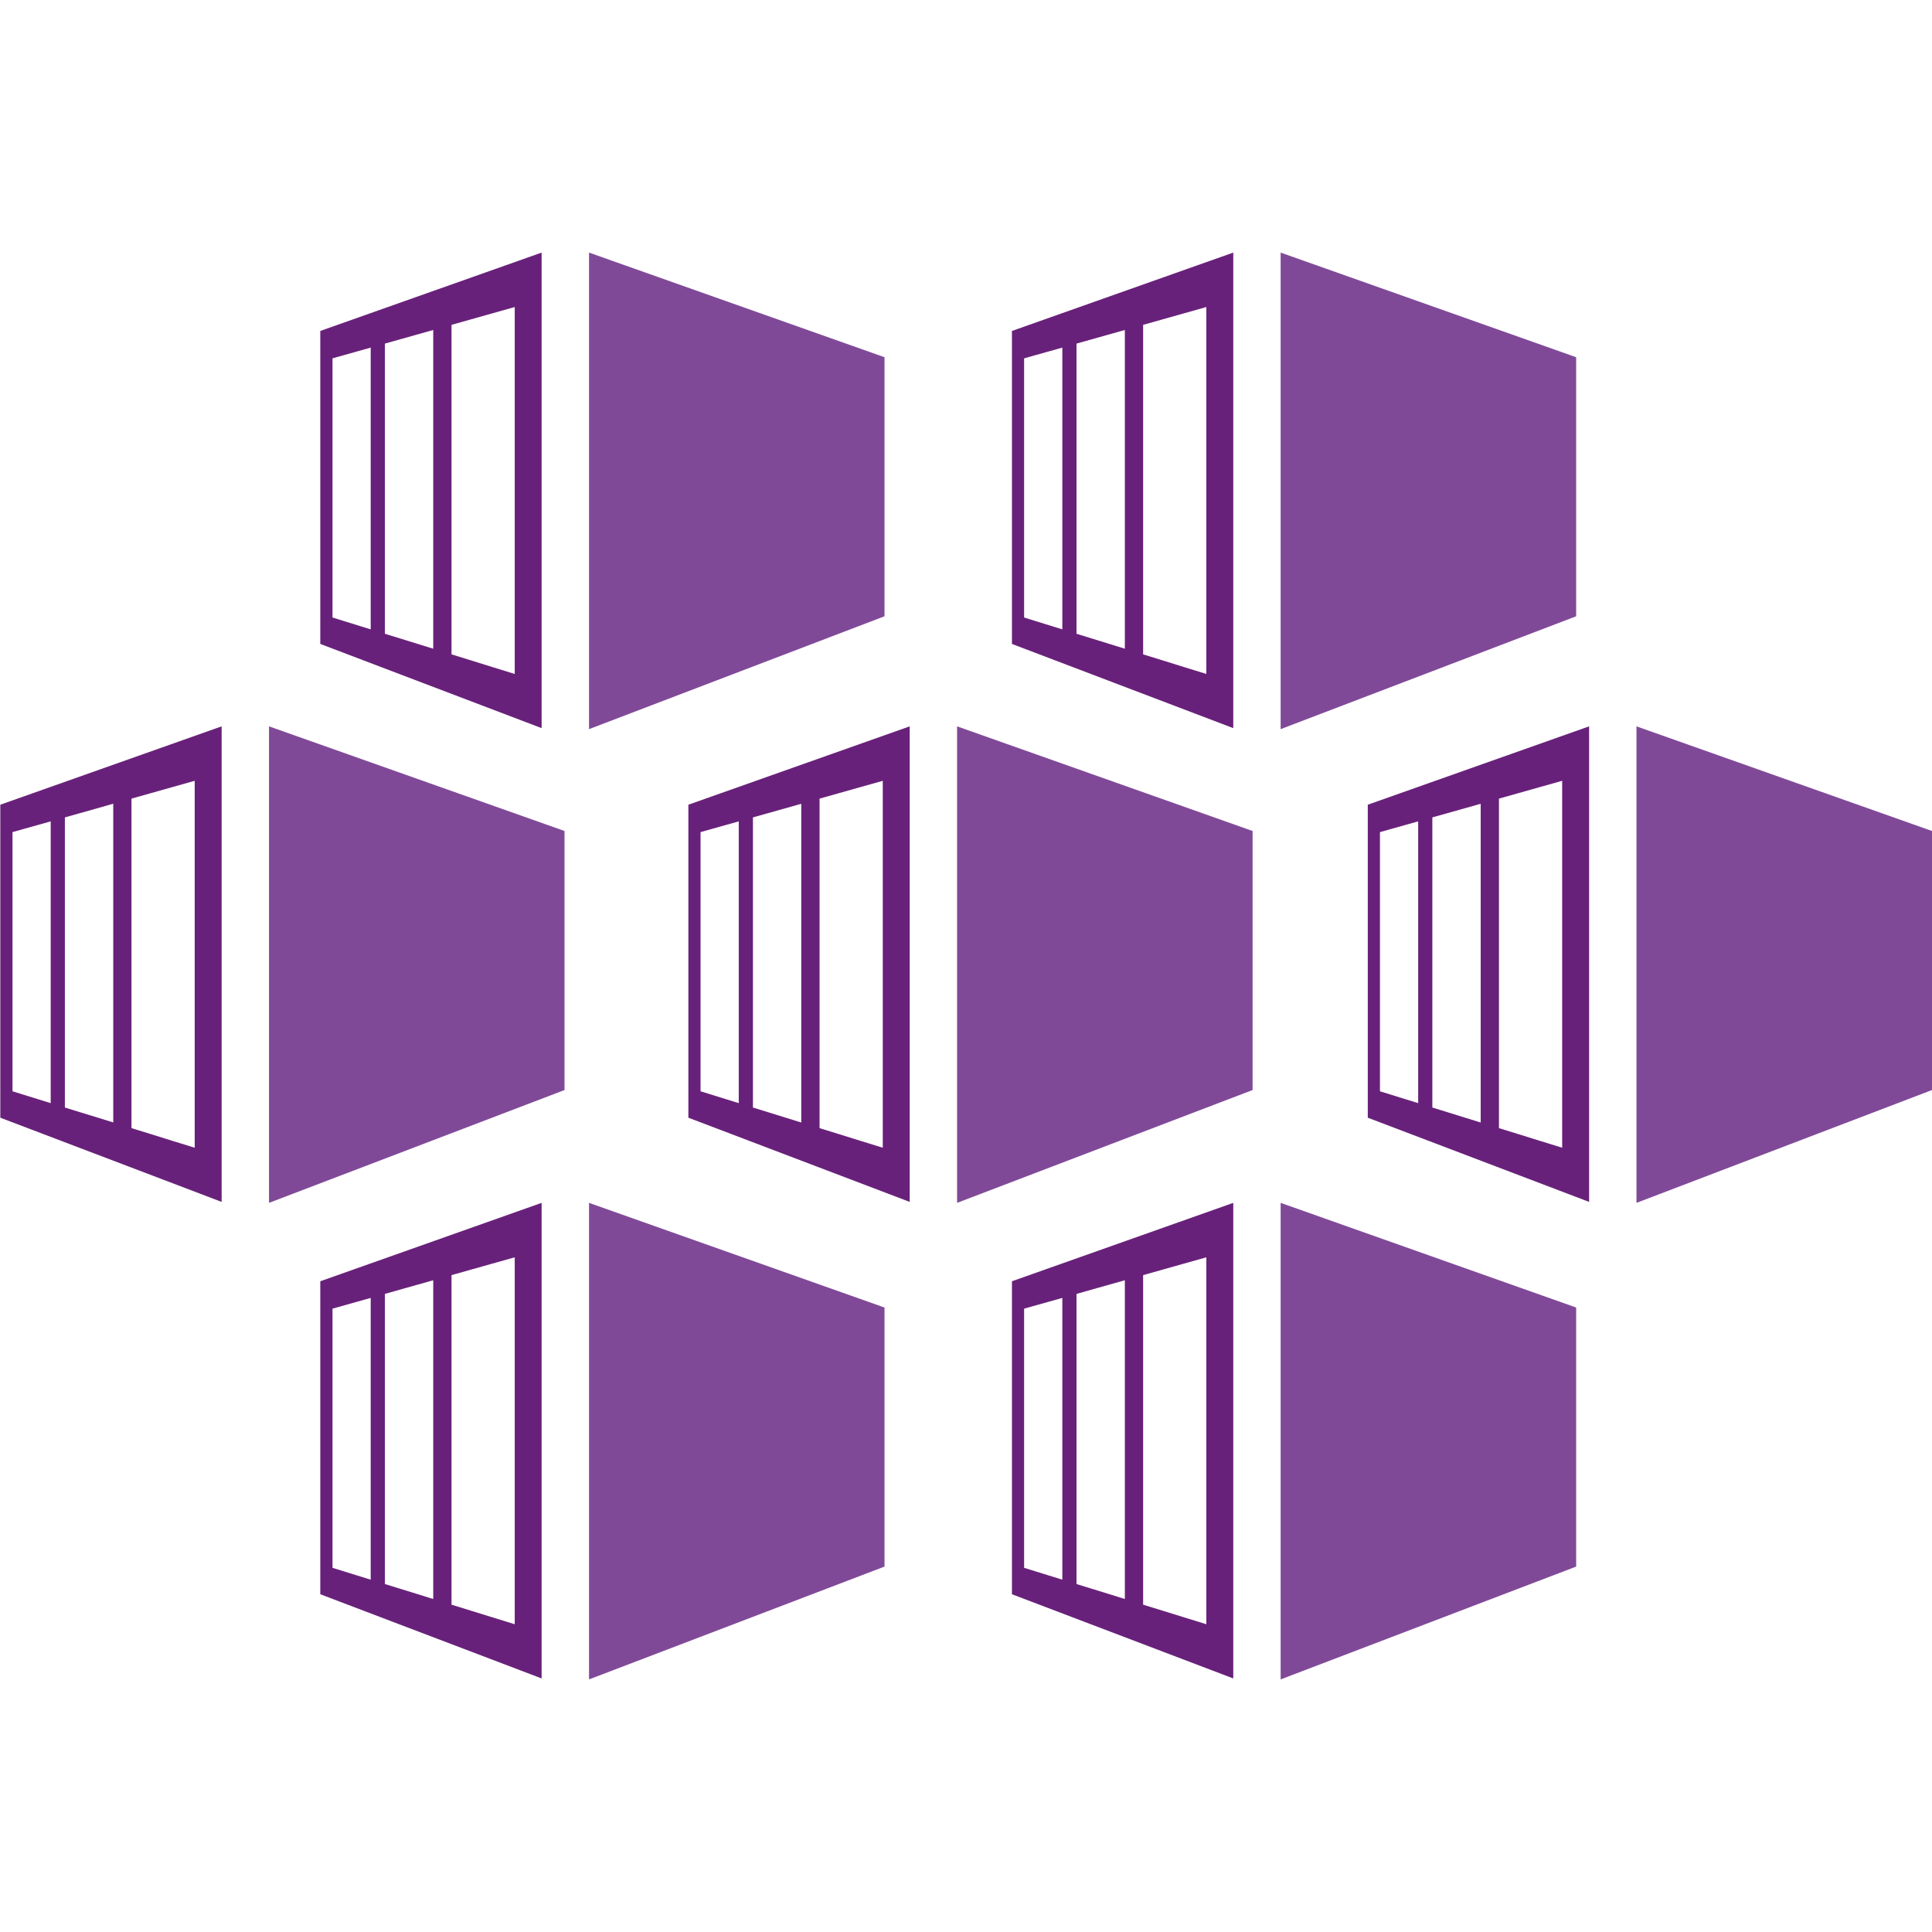
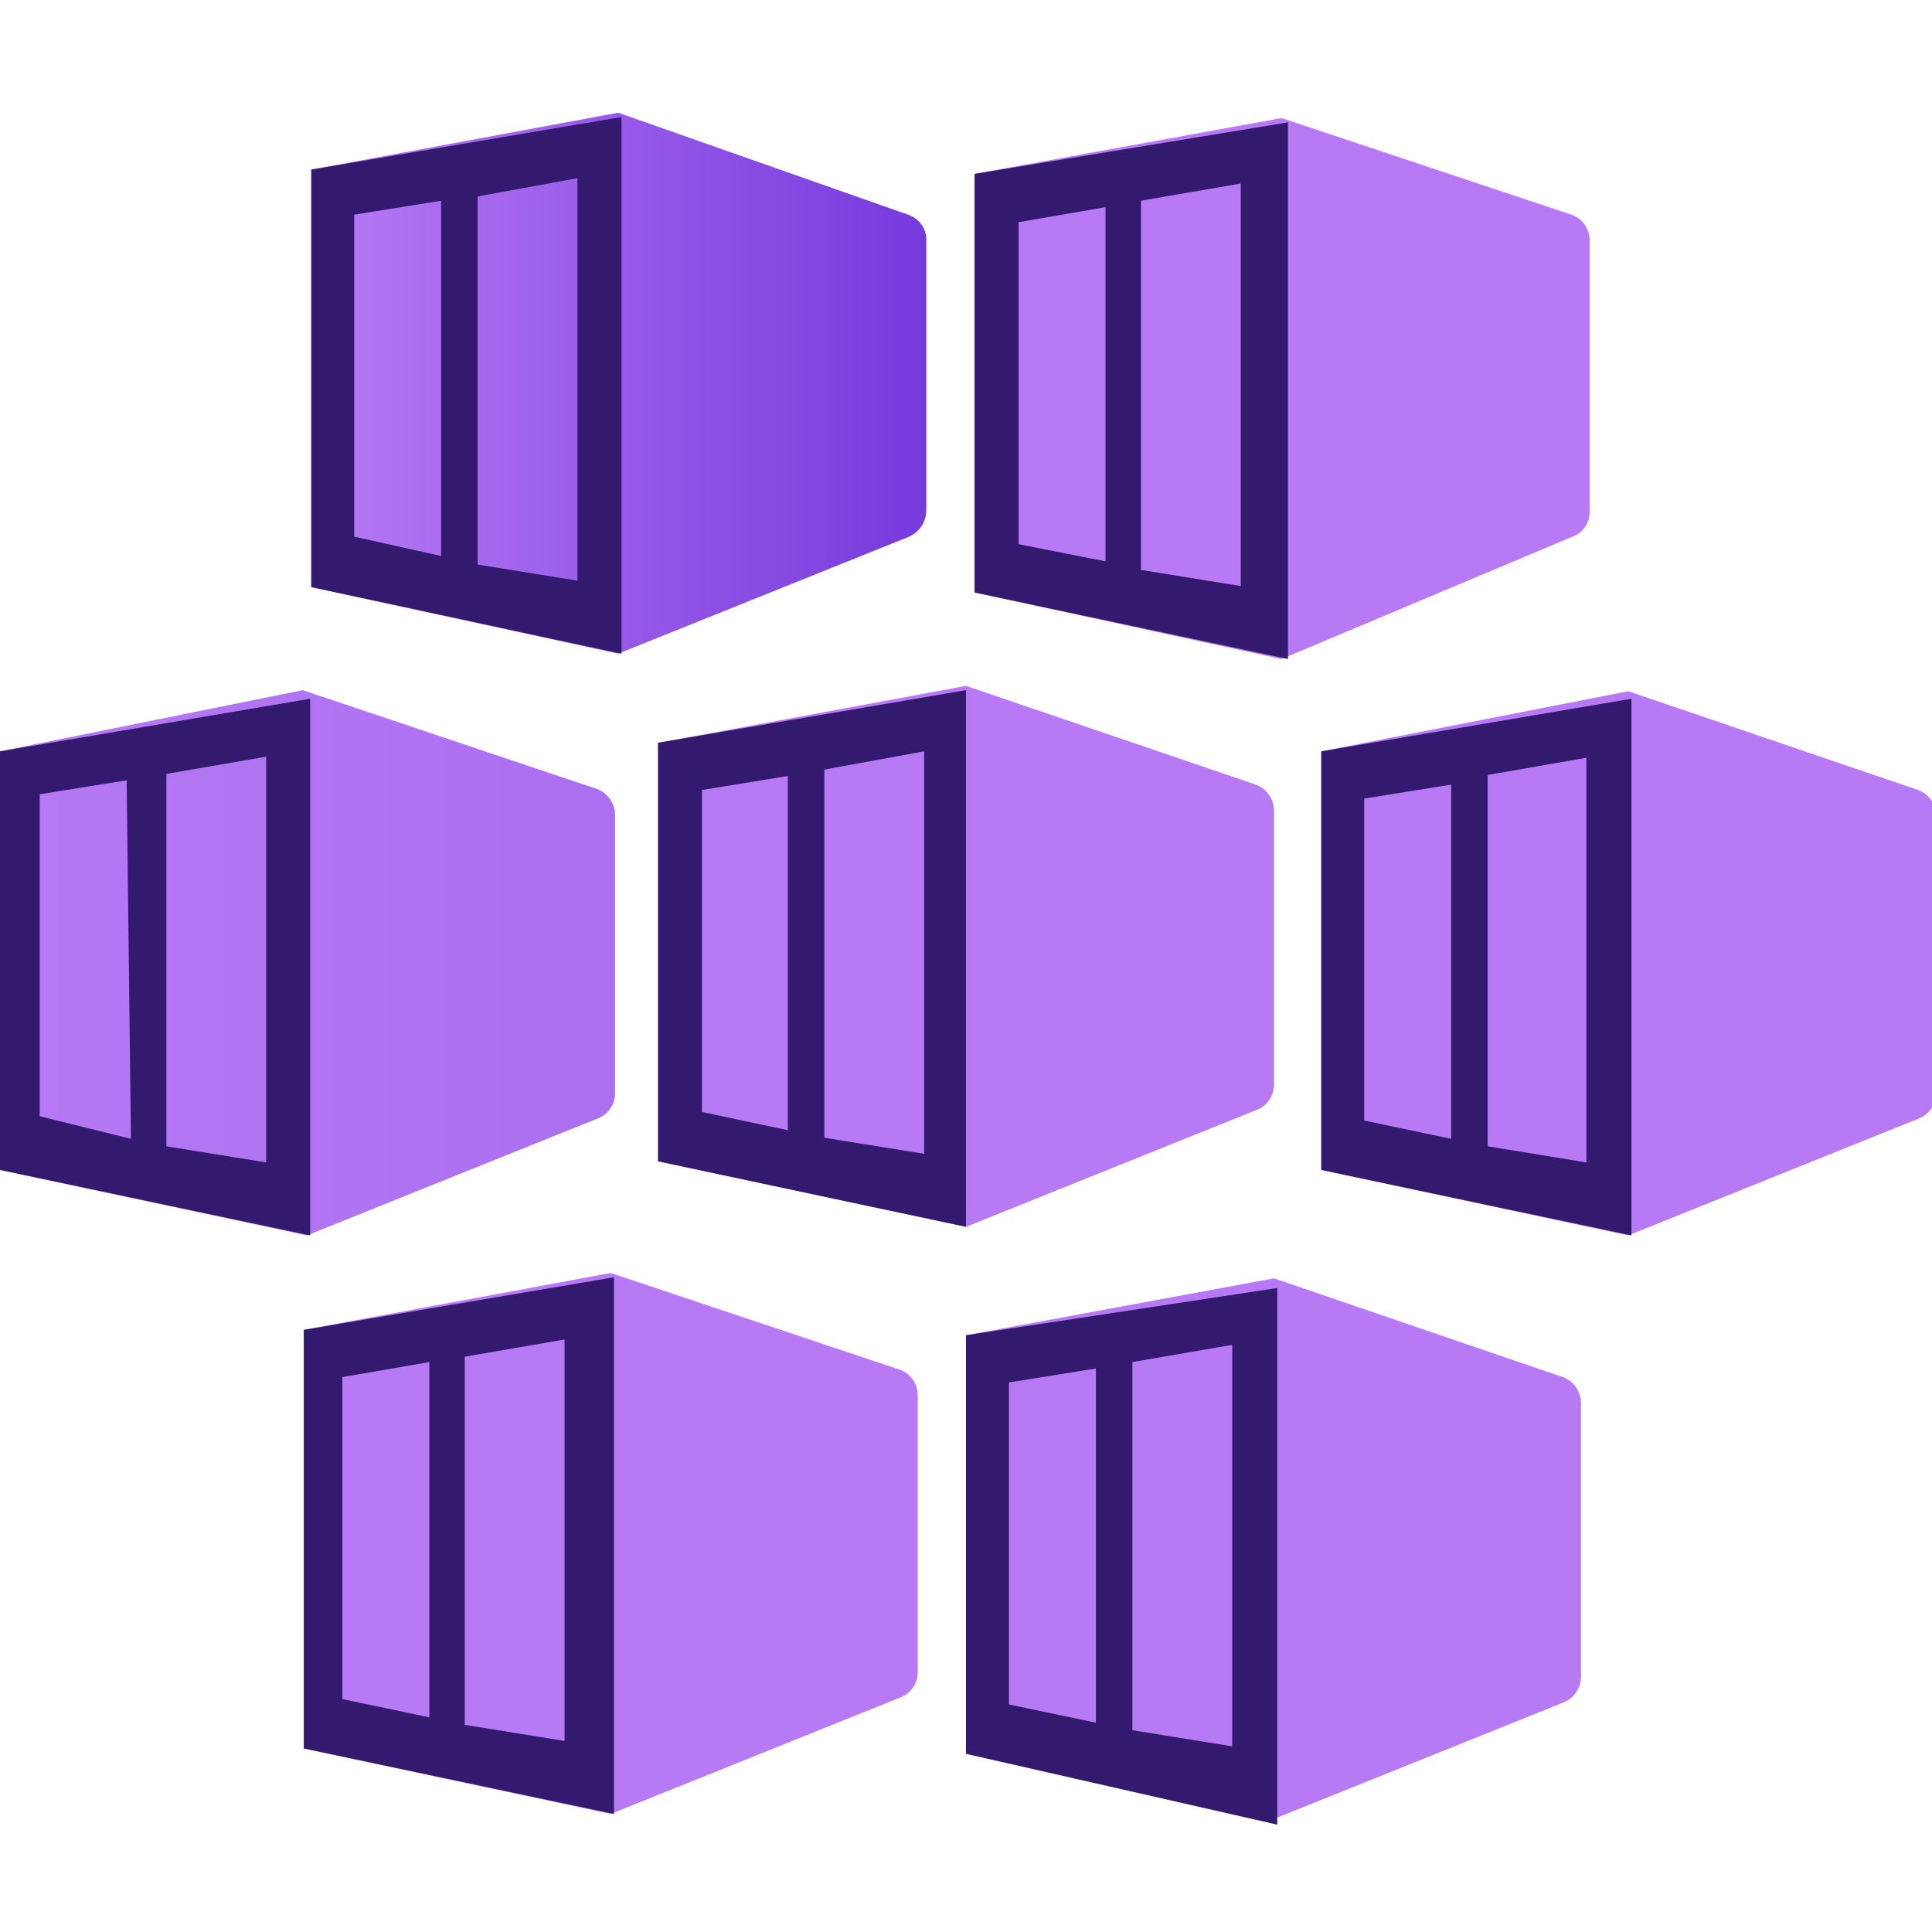
- <svg viewBox="0 0 50 50" class="fxs-portal-svg" role="presentation" focusable="false" id="FxSymbol0-03c" data-type="1">
+ <svg viewBox="0 0 18 18" data-islogo="true" class="" role="presentation" focusable="false" id="FxSymbol0-045" data-type="1">
  <g>
-     <path d="M22.891 15.949l-7.647 2.921V6.537l7.647 2.708z" style="fill: rgb(128, 73, 152);" />
-     <path d="M8.289 8.565v8.1l5.728 2.179V6.537L8.289 8.565zm.628 7.513l-.312-.097V9.274l.312-.088.328-.092.349-.098v7.292l-.349-.108-.328-.102zm1.436.445l-.392-.121v-7.51l.392-.11.415-.117.444-.125v8.249l-.444-.138-.415-.128zm1.84.569l-.508-.157V8.407l.508-.143.542-.153.586-.165v9.496l-.586-.181-.542-.169z" style="fill: rgb(104, 33, 122);" />
-     <path d="M40.791 15.949l-7.648 2.921V6.537l7.648 2.708z" style="fill: rgb(128, 73, 152);" />
-     <path d="M26.189 8.565v8.1l5.728 2.179V6.537l-5.728 2.028zm.627 7.513l-.312-.097V9.274l.312-.088.328-.092.349-.098v7.292l-.349-.108-.328-.102zm1.436.445l-.392-.121v-7.51l.392-.11.415-.117.444-.125v8.249l-.444-.138-.415-.128zm1.84.569l-.508-.157V8.407l.508-.143.542-.153.586-.165v9.496l-.586-.181-.542-.169z" style="fill: rgb(104, 33, 122);" />
-     <path d="M22.891 40.543l-7.647 2.92V31.13l7.647 2.709z" style="fill: rgb(128, 73, 152);" />
-     <path d="M8.289 33.159v8.1l5.728 2.179V31.13l-5.728 2.029zm.628 7.513l-.312-.097v-6.707l.312-.088.328-.092.349-.098v7.292l-.349-.108-.328-.102zm1.436.444l-.392-.121v-7.509l.392-.111.415-.117.444-.125v8.249l-.444-.138-.415-.128zm1.84.57l-.508-.157V33l.508-.143.542-.153.586-.165v9.496l-.586-.181-.542-.168z" style="fill: rgb(104, 33, 122);" />
-     <path d="M40.791 40.543l-7.648 2.92V31.13l7.648 2.709z" style="fill: rgb(128, 73, 152);" />
-     <path d="M26.189 33.159v8.1l5.728 2.179V31.13l-5.728 2.029zm.627 7.513l-.312-.097v-6.707l.312-.088.328-.092.349-.098v7.292l-.349-.108-.328-.102zm1.436.444l-.392-.121v-7.509l.392-.111.415-.117.444-.125v8.249l-.444-.138-.415-.128zm1.84.57l-.508-.157V33l.508-.143.542-.153.586-.165v9.496l-.586-.181-.542-.168z" style="fill: rgb(104, 33, 122);" />
-     <path d="M32.417 28.21l-7.648 2.92V18.798l7.648 2.708z" style="fill: rgb(128, 73, 152);" />
-     <path d="M17.815 20.826v8.1l5.728 2.179V18.798l-5.728 2.028zm.627 7.513l-.312-.097v-6.707l.312-.088.328-.092.349-.098v7.292l-.349-.108-.328-.102zm1.436.445l-.392-.121v-7.509l.392-.11.415-.117.444-.125v8.249l-.444-.138-.415-.129zm1.84.569l-.508-.157v-8.528l.508-.143.542-.153.586-.165v9.496l-.586-.181-.542-.169z" style="fill: rgb(104, 33, 122);" />
-     <path d="M14.61 28.21l-7.648 2.92V18.798l7.648 2.708z" style="fill: rgb(128, 73, 152);" />
-     <path d="M.008 20.826v8.1l5.728 2.179V18.798L.008 20.826zm.627 7.513l-.312-.097v-6.707l.312-.088.328-.092.349-.098v7.292l-.349-.108-.328-.102zm1.436.445l-.392-.121v-7.509l.392-.11.415-.117.445-.127v8.249l-.444-.138-.416-.127zm1.84.569l-.508-.157v-8.528l.508-.143.542-.153.586-.165v9.496l-.586-.181-.542-.169z" style="fill: rgb(104, 33, 122);" />
-     <path d="M50 28.21l-7.648 2.92V18.798L50 21.506z" style="fill: rgb(128, 73, 152);" />
-     <path d="M35.398 20.826v8.1l5.728 2.179V18.798l-5.728 2.028zm.627 7.513l-.312-.097v-6.707l.312-.088.328-.092.349-.098v7.292l-.349-.108-.328-.102zm1.436.445l-.392-.121v-7.509l.392-.11.415-.117.444-.125v8.249l-.444-.138-.415-.129zm1.84.569l-.508-.157v-8.528l.508-.143.542-.153.586-.165v9.496l-.586-.181-.542-.169z" style="fill: rgb(104, 33, 122);" />
+     <defs>
+       <linearGradient id="b5e1fb96-5509-44a1-9e88-8f1ccb9e2583" x1="9.01" y1="14.43" x2="14.74" y2="14.43">
+         <stop offset="0" stop-color="#b77af4" />
+         <stop offset="1" stop-color="#773adc" />
+       </linearGradient>
+       <linearGradient id="b56491c6-aee5-452c-b572-0c52485d3fb4" x1="2.83" y1="14.38" x2="8.55" y2="14.38">
+         <stop offset="0" stop-color="#b77af4" />
+         <stop offset="1" stop-color="#773adc" />
+       </linearGradient>
+       <linearGradient id="ad82296d-3929-4228-9888-abcc5676f1ad" x1="12.31" y1="8.96" x2="18.04" y2="8.96">
+         <stop offset="0" stop-color="#b77af4" />
+         <stop offset="1" stop-color="#773adc" />
+       </linearGradient>
+       <linearGradient id="fbd9145a-6ef5-4316-87e0-eff4874a6c5c" x1="6.13" y1="8.91" x2="11.86" y2="8.91">
+         <stop offset="0" stop-color="#b77af4" />
+         <stop offset="1" stop-color="#773adc" />
+       </linearGradient>
+       <linearGradient id="b4cf5827-6183-4b67-9e1b-e5a697c1c1dc" x1="-.04" y1="8.95" x2="5.69" y2="8.95">
+         <stop offset="0" stop-color="#b77af4" />
+         <stop offset="1" stop-color="#773adc" />
+       </linearGradient>
+       <linearGradient id="eddb5ac8-06fb-4f61-bf76-5c91bf882f19" x1="9.08" y1="3.62" x2="14.81" y2="3.62">
+         <stop offset="0" stop-color="#b77af4" />
+         <stop offset="1" stop-color="#773adc" />
+       </linearGradient>
+       <linearGradient id="aeb2a765-9cdc-409c-947f-a212bb6989c4" x1="2.9" y1="3.57" x2="8.63" y2="3.57" gradientUnits="userSpaceOnUse">
+         <stop offset="0" stop-color="#b77af4" />
+         <stop offset="1" stop-color="#773adc" />
+       </linearGradient>
+     </defs>
+     <path d="M5.76 1.05l-2.86.53v3.89l2.86.62L8.47 5a.27.27 0 0 0 .16-.24V2.21A.25.25 0 0 0 8.46 2z" fill="url(#aeb2a765-9cdc-409c-947f-a212bb6989c4)" />
+     <path d="M5.87 6l2.58-1a.25.25 0 0 0 .15-.23V2.23A.26.26 0 0 0 8.43 2l-2.6-.88a.25.25 0 0 0-.12 0l-2.61.46a.18.18 0 0 0-.1.19V5.3a.19.19 0 0 0 .15.19L5.73 6a.36.36 0 0 0 .14 0z" fill="none" />
+     <path d="M2.9 1.58v3.89l2.89.62v-5zm1.21 3.6L3.3 5V2l.81-.13zm1.27.23l-.93-.15V1.83l.93-.17z" fill="#341a6e" />
+     <path d="M11.94 1.1l-2.86.52v3.9l2.86.62L14.65 5a.24.24 0 0 0 .16-.23V2.25a.25.25 0 0 0-.17-.25z" fill="url(#eddb5ac8-06fb-4f61-bf76-5c91bf882f19)" />
+     <path d="M9.08 1.62v3.9l2.92.62v-5zm1.22 3.61l-.81-.16v-3l.81-.14zm1.26.23l-.93-.15V1.87l.93-.16z" fill="#341a6e" />
+     <path d="M2.82 6.43L0 7v3.9l2.86.61 2.71-1.09a.25.25 0 0 0 .16-.23v-2.6a.26.26 0 0 0-.17-.24z" fill="url(#b4cf5827-6183-4b67-9e1b-e5a697c1c1dc)" />
+     <path d="M0 7v3.9l2.89.61v-5zm1.22 3.61l-.85-.21v-3l.81-.13zm1.26.22l-.93-.15V7.21l.93-.16z" fill="#341a6e" />
+     <path d="M9 6.39l-2.86.53v3.9l2.86.61 2.71-1.09a.25.25 0 0 0 .16-.23V7.55a.26.26 0 0 0-.17-.24z" fill="url(#fbd9145a-6ef5-4316-87e0-eff4874a6c5c)" />
+     <path d="M6.13 6.92v3.9l2.87.61v-5zm1.21 3.61l-.8-.17v-3l.8-.13zm1.27.22l-.93-.15V7.17L8.61 7z" fill="#341a6e" />
+     <path d="M15.17 6.44L12.31 7v3.9l2.86.61 2.71-1.09a.26.26 0 0 0 .16-.23V7.6a.26.26 0 0 0-.17-.24z" fill="url(#ad82296d-3929-4228-9888-abcc5676f1ad)" />
+     <path d="M12.31 7v3.9l2.89.61v-5zm1.21 3.61l-.81-.17v-3l.81-.13zm1.26.22l-.92-.15V7.22l.92-.16z" fill="#341a6e" />
+     <path d="M5.69 11.86l-2.86.53v3.9l2.86.61 2.71-1.09a.25.25 0 0 0 .15-.23V13a.25.25 0 0 0-.17-.24z" fill="url(#b56491c6-aee5-452c-b572-0c52485d3fb4)" />
+     <path d="M5.79 16.84l2.62-1.06a.19.19 0 0 0 .12-.17V13a.25.25 0 0 0-.17-.23l-2.6-.89h-.12L3 12.39a.2.2 0 0 0-.16.19v3.54a.19.19 0 0 0 .16.18l2.62.55a.22.22 0 0 0 .17-.01z" fill="none" />
+     <path d="M2.83 12.39v3.9l2.89.61v-5zM4 16l-.81-.17v-3l.81-.14zm1.26.22l-.93-.15v-3.43l.93-.16z" fill="#341a6e" />
+     <path d="M11.87 11.91L9 12.44v3.9l2.86.61 2.71-1.09a.26.26 0 0 0 .16-.23v-2.56a.26.26 0 0 0-.17-.24z" fill="url(#b5e1fb96-5509-44a1-9e88-8f1ccb9e2583)" />
+     <path d="M9 12.44v3.9l2.9.66v-5zm1.21 3.61l-.81-.17v-3l.81-.13zm1.27.22l-.93-.15v-3.43l.93-.16z" fill="#341a6e" />
  </g>
</svg>
